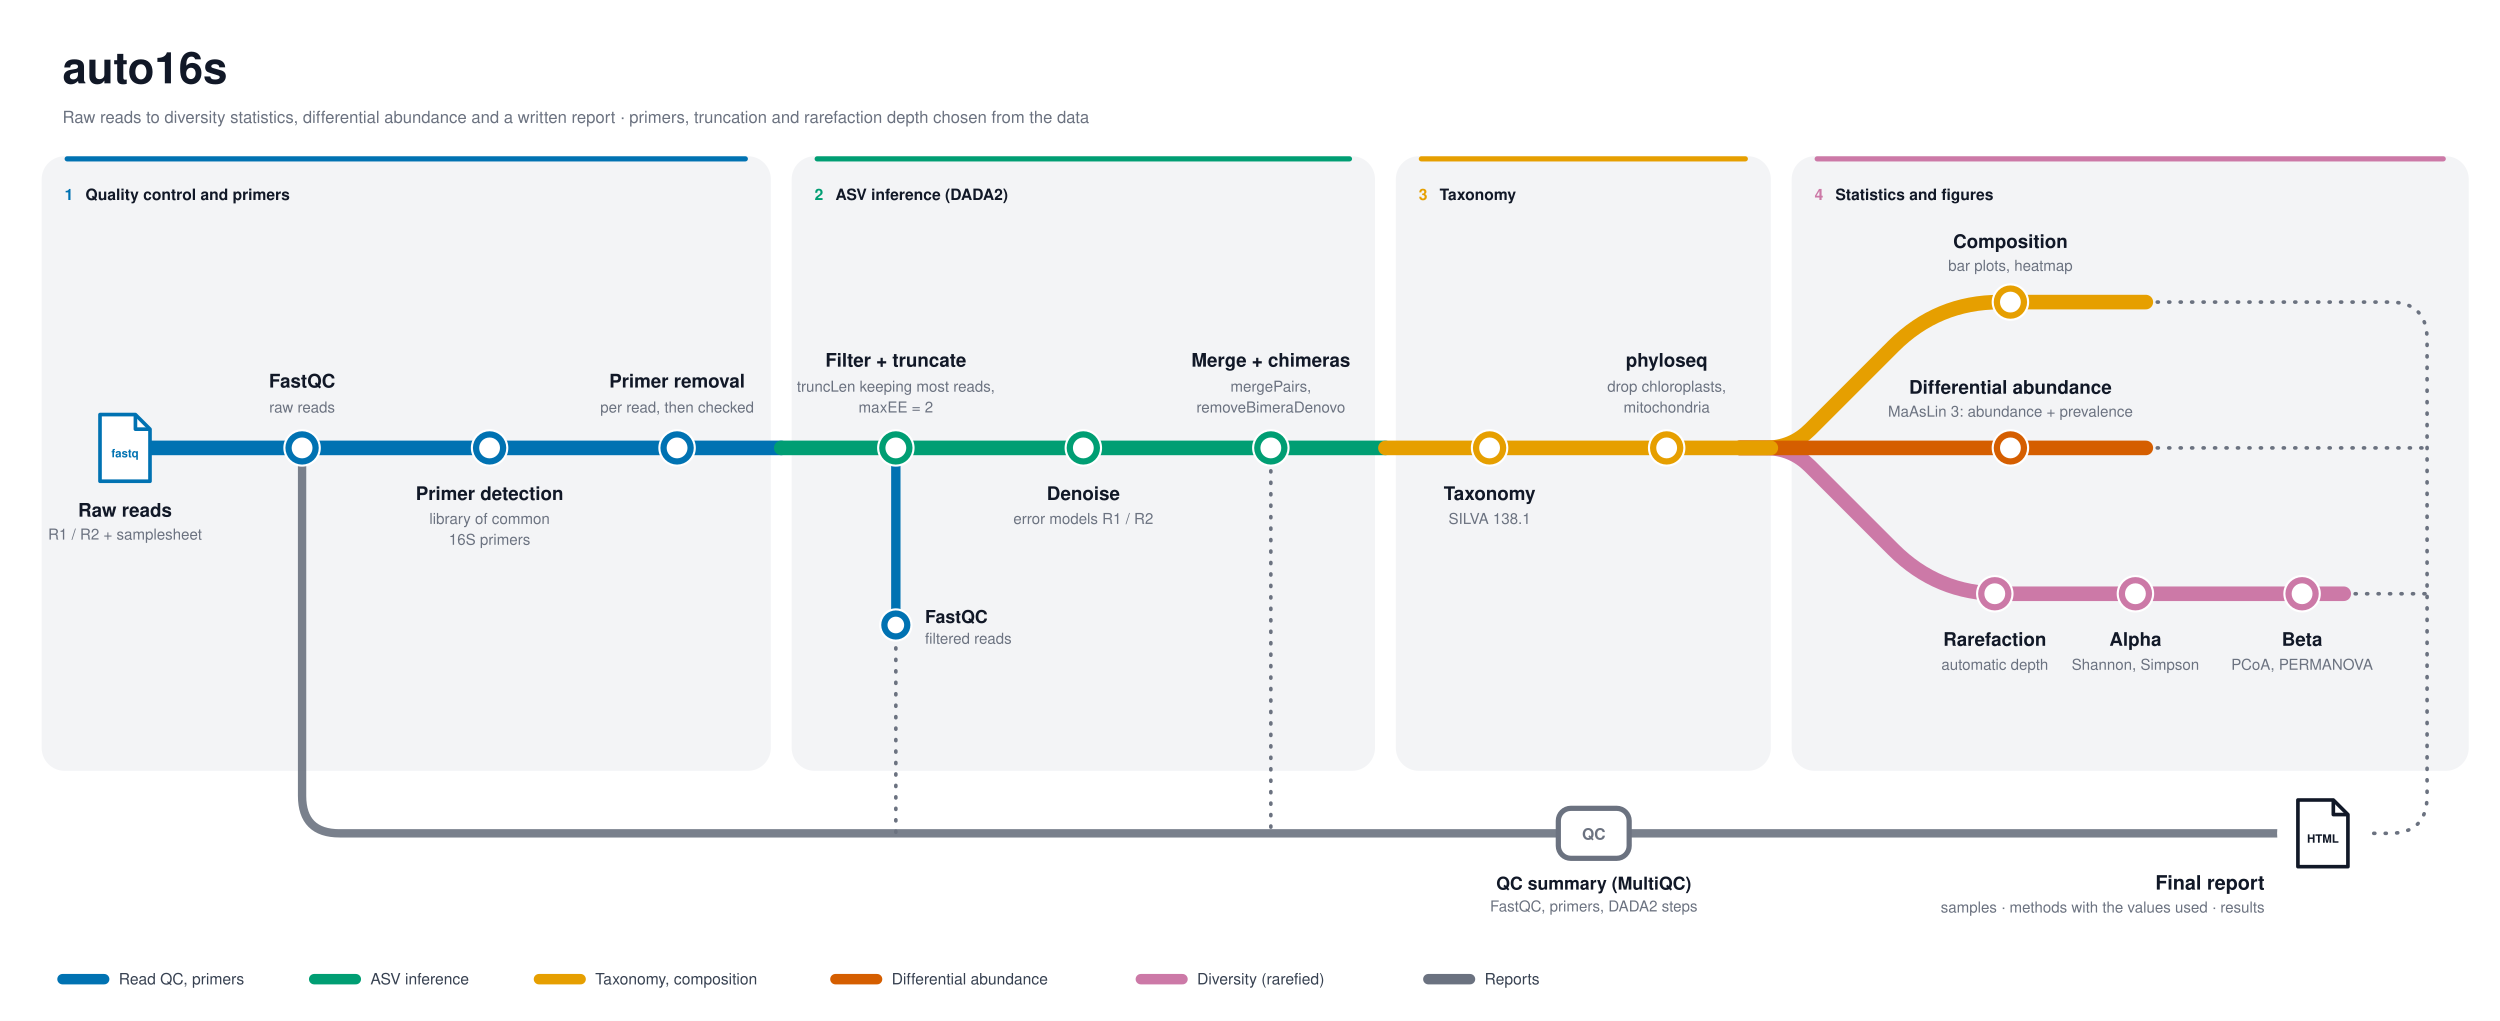
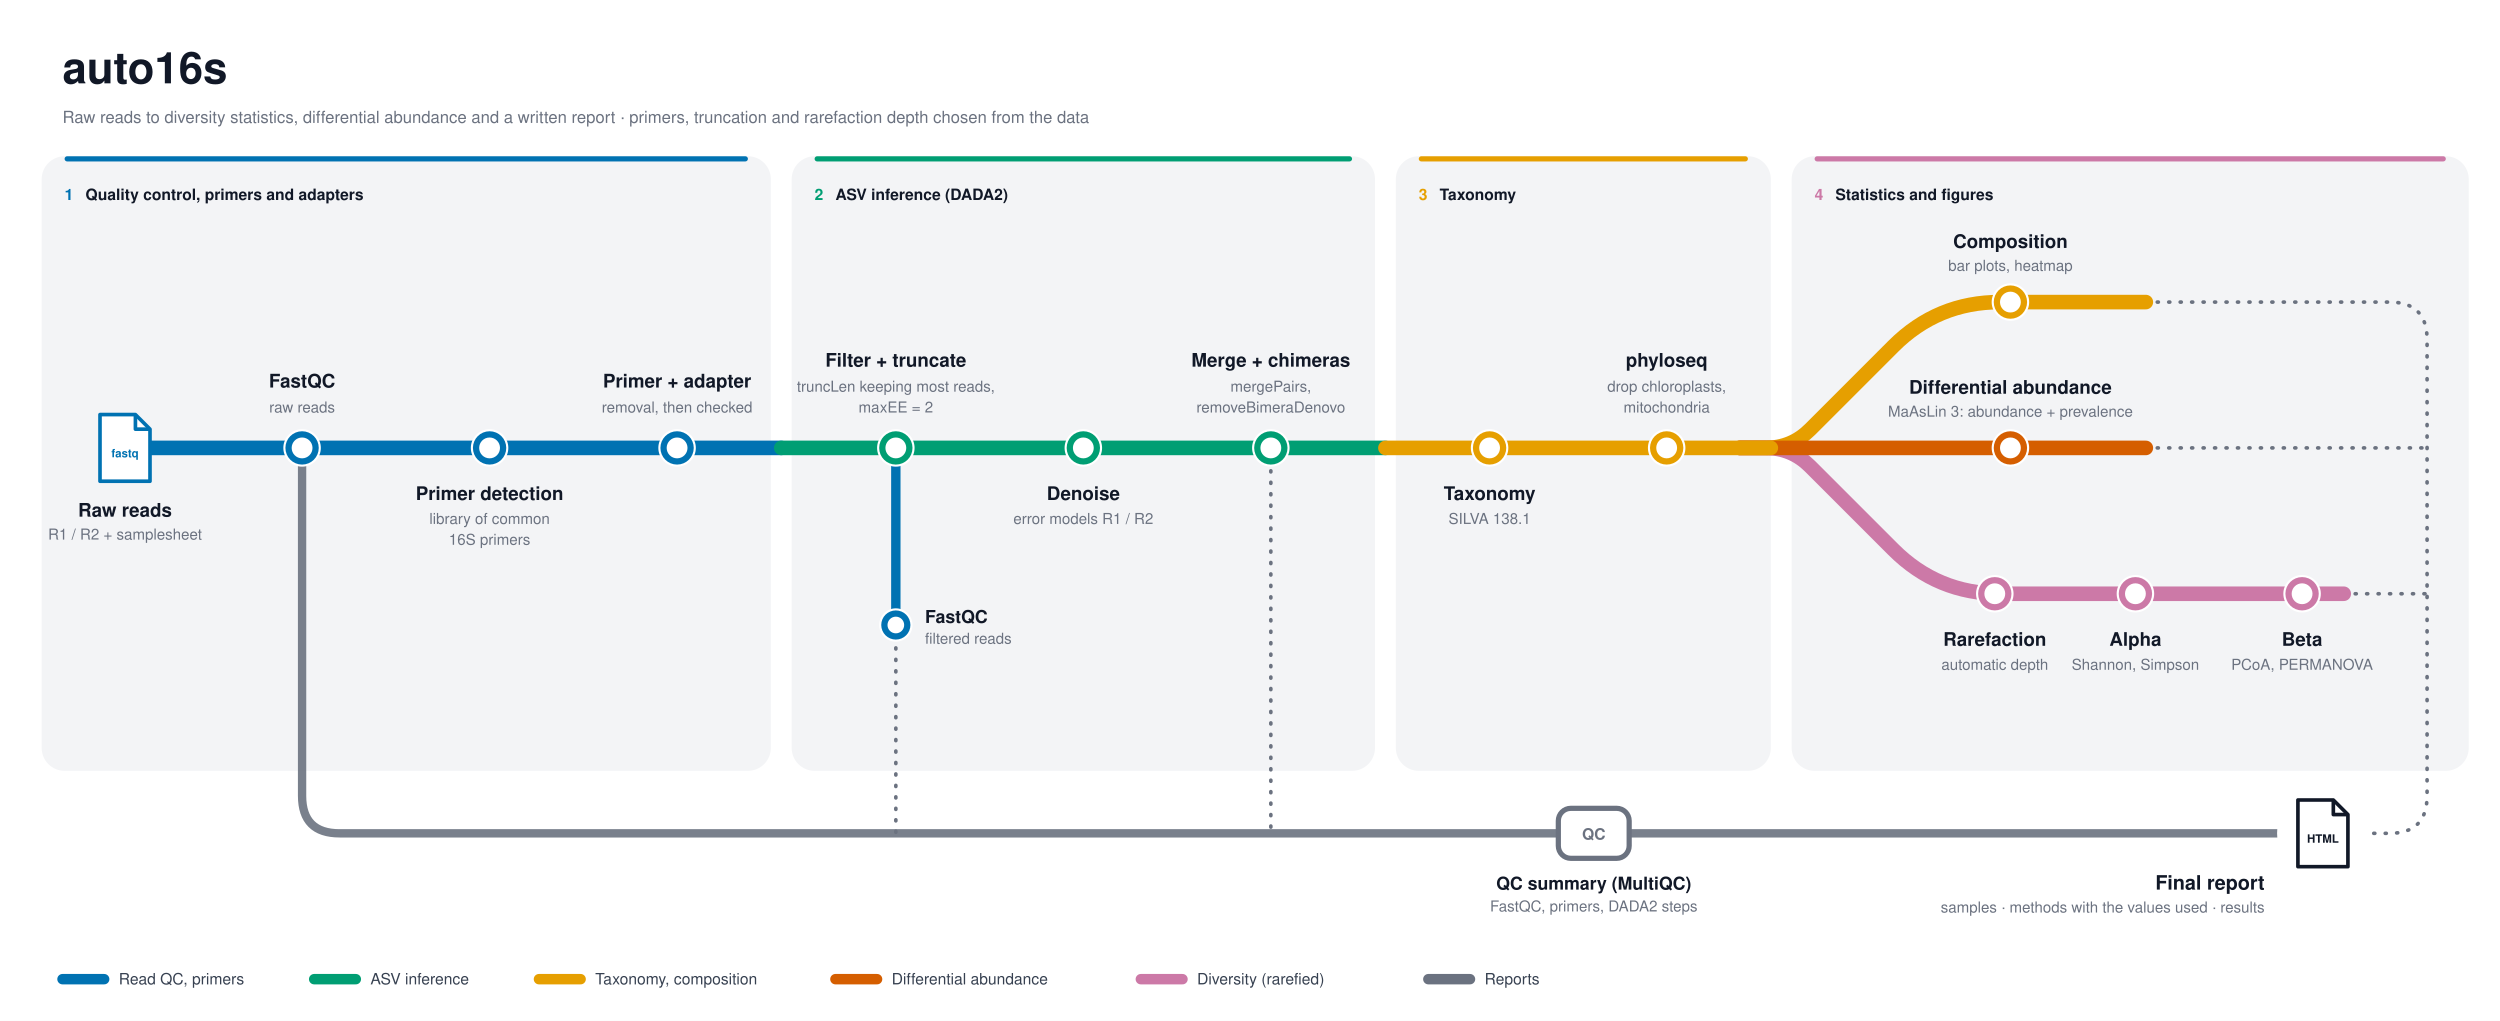
<svg xmlns="http://www.w3.org/2000/svg" width="2400" height="980" viewBox="0 0 2400 980">
  <rect width="2400" height="980" fill="white" />
  <text x="60" y="80" font-family="'Helvetica Neue', Helvetica, Arial, 'DejaVu Sans', sans-serif" font-size="42" font-weight="bold" text-anchor="start" fill="#111827">auto16s</text>
  <text x="60" y="118" font-family="'Helvetica Neue', Helvetica, Arial, 'DejaVu Sans', sans-serif" font-size="16" font-weight="normal" text-anchor="start" fill="#6B7280">Raw reads to diversity statistics, differential abundance and a written report  ·  primers, truncation and rarefaction depth chosen from the data</text>
  <rect x="40" y="150" width="700" height="590" rx="22" fill="#F3F4F6" />
  <rect x="62" y="150" width="656" height="5" rx="2.5" fill="#0072B2" />
  <text x="62" y="192" font-family="'Helvetica Neue', Helvetica, Arial, 'DejaVu Sans', sans-serif" font-size="15" font-weight="bold" text-anchor="start" fill="#0072B2">1</text>
-   <text x="82" y="192" font-family="'Helvetica Neue', Helvetica, Arial, 'DejaVu Sans', sans-serif" font-size="15" font-weight="bold" text-anchor="start" fill="#111827">Quality control and primers</text>
+   <text x="82" y="192" font-family="'Helvetica Neue', Helvetica, Arial, 'DejaVu Sans', sans-serif" font-size="15" font-weight="bold" text-anchor="start" fill="#111827">Quality control, primers and adapters</text>
  <rect x="760" y="150" width="560" height="590" rx="22" fill="#F3F4F6" />
  <rect x="782" y="150" width="516" height="5" rx="2.5" fill="#009E73" />
  <text x="782" y="192" font-family="'Helvetica Neue', Helvetica, Arial, 'DejaVu Sans', sans-serif" font-size="15" font-weight="bold" text-anchor="start" fill="#009E73">2</text>
  <text x="802" y="192" font-family="'Helvetica Neue', Helvetica, Arial, 'DejaVu Sans', sans-serif" font-size="15" font-weight="bold" text-anchor="start" fill="#111827">ASV inference (DADA2)</text>
  <rect x="1340" y="150" width="360" height="590" rx="22" fill="#F3F4F6" />
  <rect x="1362" y="150" width="316" height="5" rx="2.5" fill="#E69F00" />
  <text x="1362" y="192" font-family="'Helvetica Neue', Helvetica, Arial, 'DejaVu Sans', sans-serif" font-size="15" font-weight="bold" text-anchor="start" fill="#E69F00">3</text>
  <text x="1382" y="192" font-family="'Helvetica Neue', Helvetica, Arial, 'DejaVu Sans', sans-serif" font-size="15" font-weight="bold" text-anchor="start" fill="#111827">Taxonomy</text>
  <rect x="1720" y="150" width="650" height="590" rx="22" fill="#F3F4F6" />
  <rect x="1742" y="150" width="606" height="5" rx="2.5" fill="#CC79A7" />
  <text x="1742" y="192" font-family="'Helvetica Neue', Helvetica, Arial, 'DejaVu Sans', sans-serif" font-size="15" font-weight="bold" text-anchor="start" fill="#CC79A7">4</text>
  <text x="1762" y="192" font-family="'Helvetica Neue', Helvetica, Arial, 'DejaVu Sans', sans-serif" font-size="15" font-weight="bold" text-anchor="start" fill="#111827">Statistics and figures</text>
  <path d="M 290,430 L 290.0,764.0 Q 290,800 326.0,800.0 L 2230,800" fill="none" stroke="#6B7280" stroke-width="8" stroke-linecap="round" stroke-linejoin="round" stroke-opacity="0.9" />
  <path d="M 1220,430 L 1220,800" fill="none" stroke="#6B7280" stroke-width="3.5" stroke-linecap="round" stroke-linejoin="round" stroke-opacity="1" stroke-dasharray="1 10" />
  <path d="M 860,600 L 860,800" fill="none" stroke="#6B7280" stroke-width="3.5" stroke-linecap="round" stroke-linejoin="round" stroke-opacity="1" stroke-dasharray="1 10" />
  <path d="M 2060,290 L 2294.0,290.0 Q 2330,290 2330.0,326.0 L 2330.0,764.0 Q 2330,800 2294.0,800.0 L 2230,800" fill="none" stroke="#6B7280" stroke-width="3.5" stroke-linecap="round" stroke-linejoin="round" stroke-opacity="1" stroke-dasharray="1 10" />
  <path d="M 2060,430 L 2330,430" fill="none" stroke="#6B7280" stroke-width="3.5" stroke-linecap="round" stroke-linejoin="round" stroke-opacity="1" stroke-dasharray="1 10" />
  <path d="M 2250,570 L 2330,570" fill="none" stroke="#6B7280" stroke-width="3.5" stroke-linecap="round" stroke-linejoin="round" stroke-opacity="1" stroke-dasharray="1 10" />
  <path d="M 120,430 L 750,430" fill="none" stroke="#0072B2" stroke-width="14" stroke-linecap="round" stroke-linejoin="round" stroke-opacity="1" />
  <path d="M 750,430 L 1330,430" fill="none" stroke="#009E73" stroke-width="14" stroke-linecap="round" stroke-linejoin="round" stroke-opacity="1" />
  <path d="M 1670,430 L 1695.0,430.0 Q 1720,430 1737.7,447.7 L 1817.6,527.6 Q 1860,570 1920.0,570.0 L 2250,570" fill="none" stroke="#CC79A7" stroke-width="14" stroke-linecap="round" stroke-linejoin="round" stroke-opacity="1" />
  <path d="M 1670,430 L 1695.0,430.0 Q 1720,430 1737.7,412.3 L 1817.6,332.4 Q 1860,290 1920.0,290.0 L 2060,290" fill="none" stroke="#E69F00" stroke-width="14" stroke-linecap="round" stroke-linejoin="round" stroke-opacity="1" />
  <path d="M 1670,430 L 2060,430" fill="none" stroke="#D55E00" stroke-width="14" stroke-linecap="round" stroke-linejoin="round" stroke-opacity="1" />
  <path d="M 1330,430 L 1700,430" fill="none" stroke="#E69F00" stroke-width="14" stroke-linecap="round" stroke-linejoin="round" stroke-opacity="1" />
  <path d="M 860,430 L 860,600" fill="none" stroke="#0072B2" stroke-width="9" stroke-linecap="round" stroke-linejoin="round" stroke-opacity="1" />
  <path d="M 96,398 h 34 l 14,14 v 50 h -48 z" fill="white" stroke="#0072B2" stroke-width="3.5" stroke-linejoin="round" />
  <path d="M 130,398 v 14 h 14" fill="none" stroke="#0072B2" stroke-width="3.5" stroke-linejoin="round" />
  <text x="120" y="439" font-family="'Helvetica Neue', Helvetica, Arial, 'DejaVu Sans', sans-serif" font-size="11" font-weight="bold" text-anchor="middle" fill="#0072B2">fastq</text>
  <text x="120" y="496" font-family="'Helvetica Neue', Helvetica, Arial, 'DejaVu Sans', sans-serif" font-size="18" font-weight="bold" text-anchor="middle" fill="#111827">Raw reads</text>
  <text x="120" y="518" font-family="'Helvetica Neue', Helvetica, Arial, 'DejaVu Sans', sans-serif" font-size="14.5" font-weight="normal" text-anchor="middle" fill="#6B7280">R1 / R2 + samplesheet</text>
  <circle cx="290" cy="430" r="18" fill="white" />
  <circle cx="290" cy="430" r="13" fill="white" stroke="#0072B2" stroke-width="6" />
  <text x="290" y="372" font-family="'Helvetica Neue', Helvetica, Arial, 'DejaVu Sans', sans-serif" font-size="18" font-weight="bold" text-anchor="middle" fill="#111827">FastQC</text>
  <text x="290" y="396" font-family="'Helvetica Neue', Helvetica, Arial, 'DejaVu Sans', sans-serif" font-size="14.5" font-weight="normal" text-anchor="middle" fill="#6B7280">raw reads</text>
  <circle cx="470" cy="430" r="18" fill="white" />
  <circle cx="470" cy="430" r="13" fill="white" stroke="#0072B2" stroke-width="6" />
  <text x="470" y="480" font-family="'Helvetica Neue', Helvetica, Arial, 'DejaVu Sans', sans-serif" font-size="18" font-weight="bold" text-anchor="middle" fill="#111827">Primer detection</text>
  <text x="470" y="503" font-family="'Helvetica Neue', Helvetica, Arial, 'DejaVu Sans', sans-serif" font-size="14.5" font-weight="normal" text-anchor="middle" fill="#6B7280">library of common</text>
  <text x="470" y="523" font-family="'Helvetica Neue', Helvetica, Arial, 'DejaVu Sans', sans-serif" font-size="14.5" font-weight="normal" text-anchor="middle" fill="#6B7280">16S primers</text>
  <circle cx="650" cy="430" r="18" fill="white" />
  <circle cx="650" cy="430" r="13" fill="white" stroke="#0072B2" stroke-width="6" />
-   <text x="650" y="372" font-family="'Helvetica Neue', Helvetica, Arial, 'DejaVu Sans', sans-serif" font-size="18" font-weight="bold" text-anchor="middle" fill="#111827">Primer removal</text>
-   <text x="650" y="396" font-family="'Helvetica Neue', Helvetica, Arial, 'DejaVu Sans', sans-serif" font-size="14.5" font-weight="normal" text-anchor="middle" fill="#6B7280">per read, then checked</text>
+   <text x="650" y="372" font-family="'Helvetica Neue', Helvetica, Arial, 'DejaVu Sans', sans-serif" font-size="18" font-weight="bold" text-anchor="middle" fill="#111827">Primer + adapter</text>
+   <text x="650" y="396" font-family="'Helvetica Neue', Helvetica, Arial, 'DejaVu Sans', sans-serif" font-size="14.5" font-weight="normal" text-anchor="middle" fill="#6B7280">removal, then checked</text>
  <circle cx="860" cy="430" r="18" fill="white" />
  <circle cx="860" cy="430" r="13" fill="white" stroke="#009E73" stroke-width="6" />
  <text x="860" y="352" font-family="'Helvetica Neue', Helvetica, Arial, 'DejaVu Sans', sans-serif" font-size="18" font-weight="bold" text-anchor="middle" fill="#111827">Filter + truncate</text>
  <text x="860" y="376" font-family="'Helvetica Neue', Helvetica, Arial, 'DejaVu Sans', sans-serif" font-size="14.5" font-weight="normal" text-anchor="middle" fill="#6B7280">truncLen keeping most reads,</text>
  <text x="860" y="396" font-family="'Helvetica Neue', Helvetica, Arial, 'DejaVu Sans', sans-serif" font-size="14.5" font-weight="normal" text-anchor="middle" fill="#6B7280">maxEE = 2</text>
  <circle cx="1040" cy="430" r="18" fill="white" />
  <circle cx="1040" cy="430" r="13" fill="white" stroke="#009E73" stroke-width="6" />
  <text x="1040" y="480" font-family="'Helvetica Neue', Helvetica, Arial, 'DejaVu Sans', sans-serif" font-size="18" font-weight="bold" text-anchor="middle" fill="#111827">Denoise</text>
  <text x="1040" y="503" font-family="'Helvetica Neue', Helvetica, Arial, 'DejaVu Sans', sans-serif" font-size="14.5" font-weight="normal" text-anchor="middle" fill="#6B7280">error models R1 / R2</text>
  <circle cx="1220" cy="430" r="18" fill="white" />
  <circle cx="1220" cy="430" r="13" fill="white" stroke="#009E73" stroke-width="6" />
  <text x="1220" y="352" font-family="'Helvetica Neue', Helvetica, Arial, 'DejaVu Sans', sans-serif" font-size="18" font-weight="bold" text-anchor="middle" fill="#111827">Merge + chimeras</text>
  <text x="1220" y="376" font-family="'Helvetica Neue', Helvetica, Arial, 'DejaVu Sans', sans-serif" font-size="14.5" font-weight="normal" text-anchor="middle" fill="#6B7280">mergePairs,</text>
  <text x="1220" y="396" font-family="'Helvetica Neue', Helvetica, Arial, 'DejaVu Sans', sans-serif" font-size="14.5" font-weight="normal" text-anchor="middle" fill="#6B7280">removeBimeraDenovo</text>
  <circle cx="1430" cy="430" r="18" fill="white" />
  <circle cx="1430" cy="430" r="13" fill="white" stroke="#E69F00" stroke-width="6" />
  <text x="1430" y="480" font-family="'Helvetica Neue', Helvetica, Arial, 'DejaVu Sans', sans-serif" font-size="18" font-weight="bold" text-anchor="middle" fill="#111827">Taxonomy</text>
  <text x="1430" y="503" font-family="'Helvetica Neue', Helvetica, Arial, 'DejaVu Sans', sans-serif" font-size="14.5" font-weight="normal" text-anchor="middle" fill="#6B7280">SILVA 138.1</text>
  <circle cx="1600" cy="430" r="18" fill="white" />
  <circle cx="1600" cy="430" r="13" fill="white" stroke="#E69F00" stroke-width="6" />
  <text x="1600" y="352" font-family="'Helvetica Neue', Helvetica, Arial, 'DejaVu Sans', sans-serif" font-size="18" font-weight="bold" text-anchor="middle" fill="#111827">phyloseq</text>
  <text x="1600" y="376" font-family="'Helvetica Neue', Helvetica, Arial, 'DejaVu Sans', sans-serif" font-size="14.5" font-weight="normal" text-anchor="middle" fill="#6B7280">drop chloroplasts,</text>
  <text x="1600" y="396" font-family="'Helvetica Neue', Helvetica, Arial, 'DejaVu Sans', sans-serif" font-size="14.5" font-weight="normal" text-anchor="middle" fill="#6B7280">mitochondria</text>
  <circle cx="860" cy="600" r="16" fill="white" />
  <circle cx="860" cy="600" r="11" fill="white" stroke="#0072B2" stroke-width="6" />
  <text x="888" y="598" font-family="'Helvetica Neue', Helvetica, Arial, 'DejaVu Sans', sans-serif" font-size="17" font-weight="bold" text-anchor="start" fill="#111827">FastQC</text>
  <text x="888" y="618" font-family="'Helvetica Neue', Helvetica, Arial, 'DejaVu Sans', sans-serif" font-size="14.5" font-weight="normal" text-anchor="start" fill="#6B7280">filtered reads</text>
  <circle cx="1930" cy="290" r="18" fill="white" />
  <circle cx="1930" cy="290" r="13" fill="white" stroke="#E69F00" stroke-width="6" />
  <text x="1930" y="238" font-family="'Helvetica Neue', Helvetica, Arial, 'DejaVu Sans', sans-serif" font-size="18" font-weight="bold" text-anchor="middle" fill="#111827">Composition</text>
  <text x="1930" y="260" font-family="'Helvetica Neue', Helvetica, Arial, 'DejaVu Sans', sans-serif" font-size="14.5" font-weight="normal" text-anchor="middle" fill="#6B7280">bar plots, heatmap</text>
  <circle cx="1930" cy="430" r="18" fill="white" />
  <circle cx="1930" cy="430" r="13" fill="white" stroke="#D55E00" stroke-width="6" />
  <text x="1930" y="378" font-family="'Helvetica Neue', Helvetica, Arial, 'DejaVu Sans', sans-serif" font-size="18" font-weight="bold" text-anchor="middle" fill="#111827">Differential abundance</text>
  <text x="1930" y="400" font-family="'Helvetica Neue', Helvetica, Arial, 'DejaVu Sans', sans-serif" font-size="14.5" font-weight="normal" text-anchor="middle" fill="#6B7280">MaAsLin 3: abundance + prevalence</text>
  <circle cx="1915" cy="570" r="18" fill="white" />
  <circle cx="1915" cy="570" r="13" fill="white" stroke="#CC79A7" stroke-width="6" />
  <text x="1915" y="620" font-family="'Helvetica Neue', Helvetica, Arial, 'DejaVu Sans', sans-serif" font-size="18" font-weight="bold" text-anchor="middle" fill="#111827">Rarefaction</text>
  <text x="1915" y="643" font-family="'Helvetica Neue', Helvetica, Arial, 'DejaVu Sans', sans-serif" font-size="14.5" font-weight="normal" text-anchor="middle" fill="#6B7280">automatic depth</text>
  <circle cx="2050" cy="570" r="18" fill="white" />
  <circle cx="2050" cy="570" r="13" fill="white" stroke="#CC79A7" stroke-width="6" />
  <text x="2050" y="620" font-family="'Helvetica Neue', Helvetica, Arial, 'DejaVu Sans', sans-serif" font-size="18" font-weight="bold" text-anchor="middle" fill="#111827">Alpha</text>
  <text x="2050" y="643" font-family="'Helvetica Neue', Helvetica, Arial, 'DejaVu Sans', sans-serif" font-size="14.5" font-weight="normal" text-anchor="middle" fill="#6B7280">Shannon, Simpson</text>
  <circle cx="2210" cy="570" r="18" fill="white" />
  <circle cx="2210" cy="570" r="13" fill="white" stroke="#CC79A7" stroke-width="6" />
  <text x="2210" y="620" font-family="'Helvetica Neue', Helvetica, Arial, 'DejaVu Sans', sans-serif" font-size="18" font-weight="bold" text-anchor="middle" fill="#111827">Beta</text>
  <text x="2210" y="643" font-family="'Helvetica Neue', Helvetica, Arial, 'DejaVu Sans', sans-serif" font-size="14.5" font-weight="normal" text-anchor="middle" fill="#6B7280">PCoA, PERMANOVA</text>
  <rect x="1496" y="776" width="68" height="48" rx="12" fill="white" stroke="#6B7280" stroke-width="5" />
  <text x="1530" y="806" font-family="'Helvetica Neue', Helvetica, Arial, 'DejaVu Sans', sans-serif" font-size="15" font-weight="bold" text-anchor="middle" fill="#6B7280">QC</text>
  <text x="1530" y="854" font-family="'Helvetica Neue', Helvetica, Arial, 'DejaVu Sans', sans-serif" font-size="17" font-weight="bold" text-anchor="middle" fill="#111827">QC summary (MultiQC)</text>
  <text x="1530" y="875" font-family="'Helvetica Neue', Helvetica, Arial, 'DejaVu Sans', sans-serif" font-size="14.5" font-weight="normal" text-anchor="middle" fill="#6B7280">FastQC, primers, DADA2 steps</text>
  <circle cx="2230" cy="800" r="44" fill="white" />
  <path d="M 2206,768 h 34 l 14,14 v 50 h -48 z" fill="white" stroke="#111827" stroke-width="3.5" stroke-linejoin="round" />
  <path d="M 2240,768 v 14 h 14" fill="none" stroke="#111827" stroke-width="3.5" stroke-linejoin="round" />
  <text x="2230" y="809" font-family="'Helvetica Neue', Helvetica, Arial, 'DejaVu Sans', sans-serif" font-size="11" font-weight="bold" text-anchor="middle" fill="#111827">HTML</text>
  <text x="2174" y="854" font-family="'Helvetica Neue', Helvetica, Arial, 'DejaVu Sans', sans-serif" font-size="19" font-weight="bold" text-anchor="end" fill="#111827">Final report</text>
  <text x="2174" y="876" font-family="'Helvetica Neue', Helvetica, Arial, 'DejaVu Sans', sans-serif" font-size="14.5" font-weight="normal" text-anchor="end" fill="#6B7280">samples · methods with the values used · results</text>
  <path d="M 60,940 L 100,940" fill="none" stroke="#0072B2" stroke-width="10" stroke-linecap="round" stroke-linejoin="round" stroke-opacity="1" />
  <text x="114" y="945" font-family="'Helvetica Neue', Helvetica, Arial, 'DejaVu Sans', sans-serif" font-size="15" font-weight="normal" text-anchor="start" fill="#374151">Read QC, primers</text>
  <path d="M 301.6,940 L 341.6,940" fill="none" stroke="#009E73" stroke-width="10" stroke-linecap="round" stroke-linejoin="round" stroke-opacity="1" />
  <text x="355.6" y="945" font-family="'Helvetica Neue', Helvetica, Arial, 'DejaVu Sans', sans-serif" font-size="15" font-weight="normal" text-anchor="start" fill="#374151">ASV inference</text>
  <path d="M 517.4,940 L 557.4,940" fill="none" stroke="#E69F00" stroke-width="10" stroke-linecap="round" stroke-linejoin="round" stroke-opacity="1" />
  <text x="571.4" y="945" font-family="'Helvetica Neue', Helvetica, Arial, 'DejaVu Sans', sans-serif" font-size="15" font-weight="normal" text-anchor="start" fill="#374151">Taxonomy, composition</text>
  <path d="M 802,940 L 842,940" fill="none" stroke="#D55E00" stroke-width="10" stroke-linecap="round" stroke-linejoin="round" stroke-opacity="1" />
  <text x="856" y="945" font-family="'Helvetica Neue', Helvetica, Arial, 'DejaVu Sans', sans-serif" font-size="15" font-weight="normal" text-anchor="start" fill="#374151">Differential abundance</text>
  <path d="M 1095.2,940 L 1135.2,940" fill="none" stroke="#CC79A7" stroke-width="10" stroke-linecap="round" stroke-linejoin="round" stroke-opacity="1" />
  <text x="1149.2" y="945" font-family="'Helvetica Neue', Helvetica, Arial, 'DejaVu Sans', sans-serif" font-size="15" font-weight="normal" text-anchor="start" fill="#374151">Diversity (rarefied)</text>
  <path d="M 1371.2,940 L 1411.2,940" fill="none" stroke="#6B7280" stroke-width="10" stroke-linecap="round" stroke-linejoin="round" stroke-opacity="1" />
  <text x="1425.2" y="945" font-family="'Helvetica Neue', Helvetica, Arial, 'DejaVu Sans', sans-serif" font-size="15" font-weight="normal" text-anchor="start" fill="#374151">Reports</text>
</svg>
